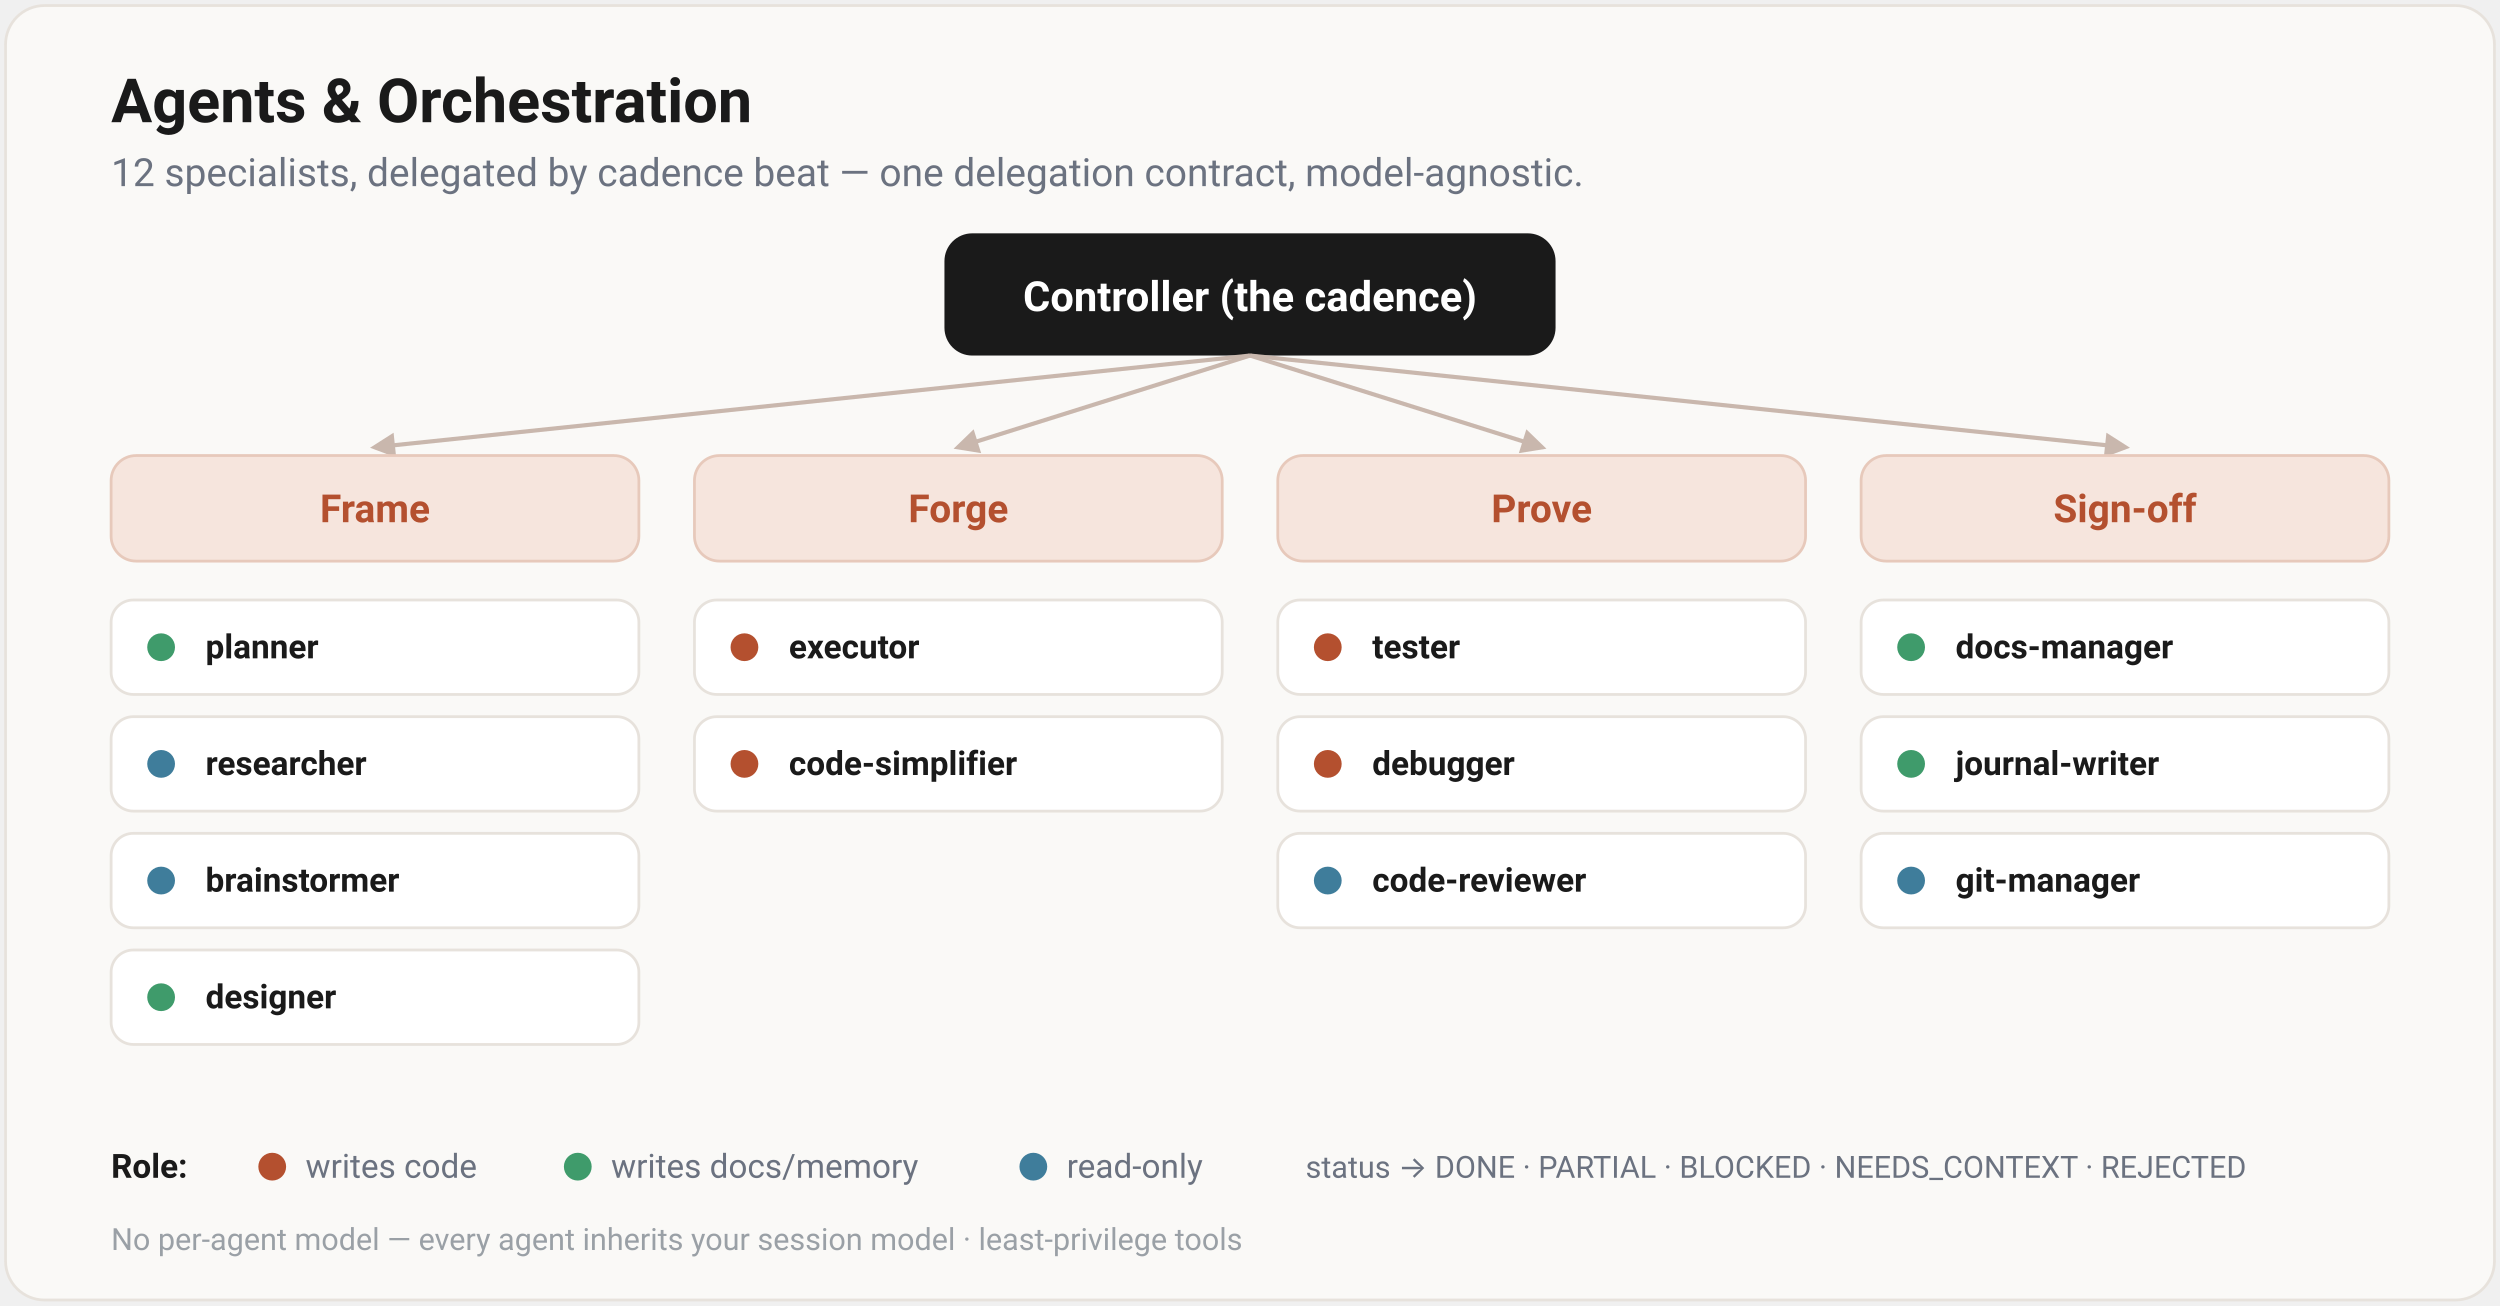
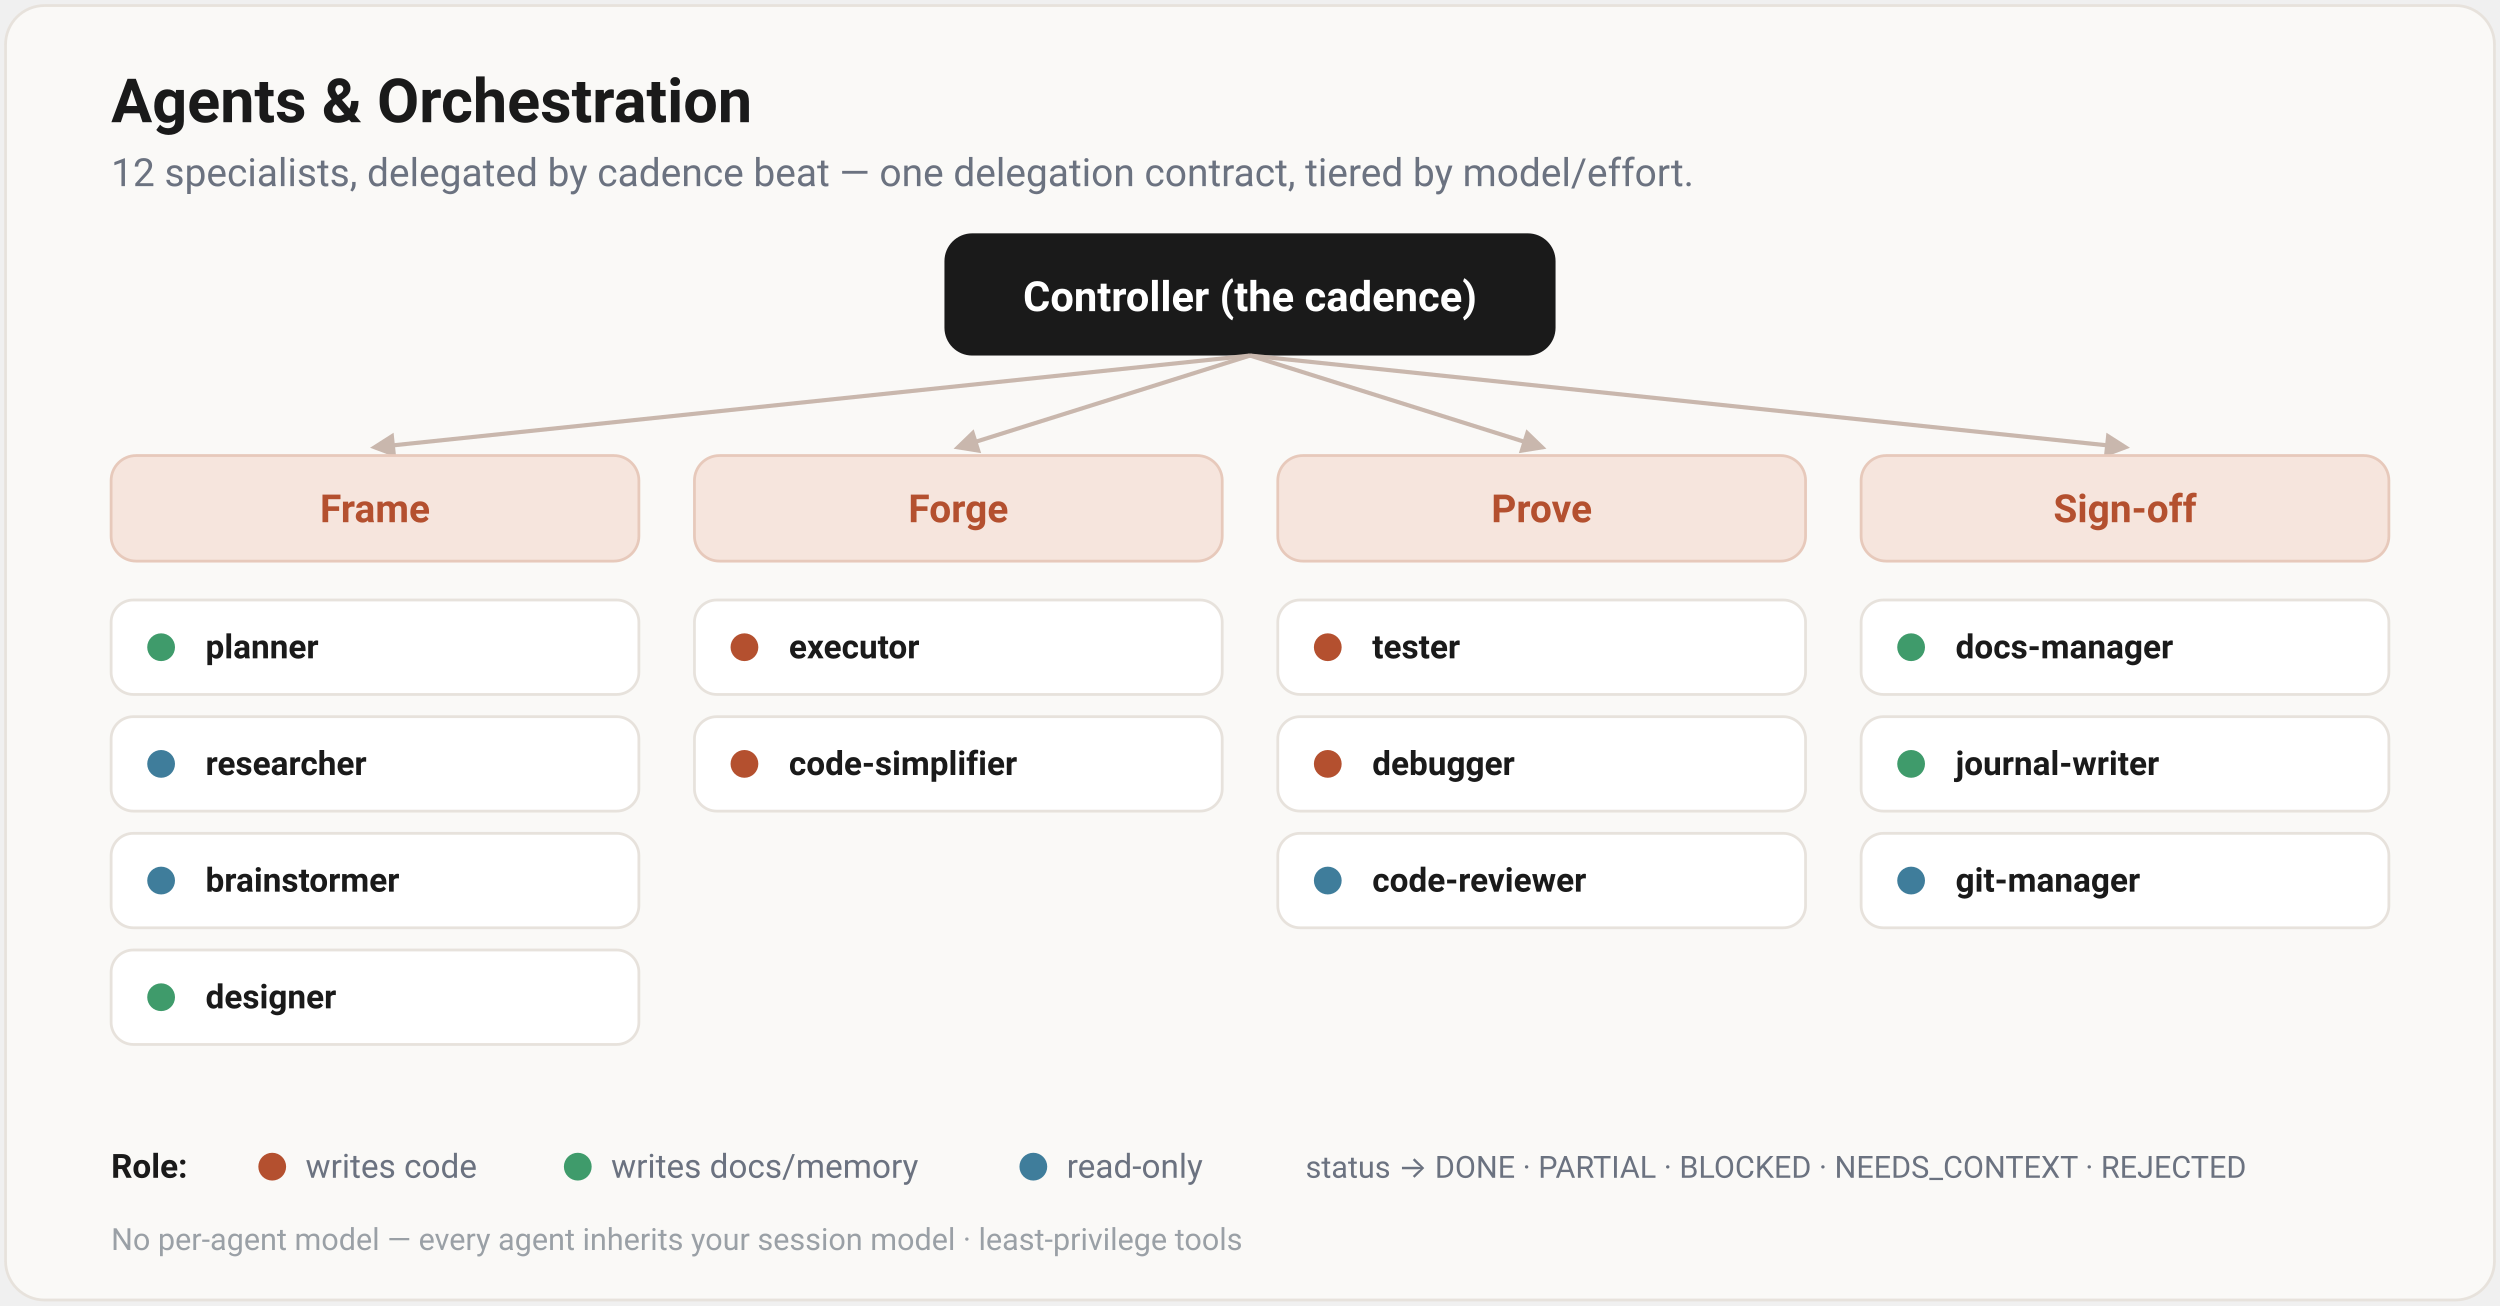
<svg xmlns="http://www.w3.org/2000/svg" viewBox="0 0 900 470" width="900" font-family="-apple-system, BlinkMacSystemFont, 'Segoe UI', Roboto, sans-serif">
  <defs>
    <marker id="arRos" viewBox="0 0 10 10" refX="8" refY="5" markerWidth="6" markerHeight="6" orient="auto-start-reverse">
      <path d="M0 0 L10 5 L0 10 z" fill="#C9B7AD" />
    </marker>
  </defs>
  <rect x="2" y="2" width="896" height="466" rx="14" fill="#FAF9F7" stroke="#E7E2DC" />
  <text x="40" y="44" font-size="22" font-weight="700" fill="#1A1A1A">Agents &amp; Orchestration</text>
-   <text x="40" y="67" font-size="14" fill="#6B7280">12 specialists, delegated by cadence beat — one delegation contract, model-agnostic.</text>
+   <text x="40" y="67" font-size="14" fill="#6B7280">12 specialists, delegated by cadence beat — one delegation contract, tiered by model/effort.</text>
  <rect x="340" y="84" width="220" height="44" rx="10" fill="#1A1A1A" />
  <text x="450" y="112" text-anchor="middle" font-size="15" font-weight="700" fill="#FFFFFF">Controller (the cadence)</text>
  <g stroke="#C9B7AD" stroke-width="1.5">
    <line x1="450" y1="128" x2="135" y2="161" marker-end="url(#arRos)" />
    <line x1="450" y1="128" x2="345" y2="161" marker-end="url(#arRos)" />
    <line x1="450" y1="128" x2="555" y2="161" marker-end="url(#arRos)" />
    <line x1="450" y1="128" x2="765" y2="161" marker-end="url(#arRos)" />
  </g>
  <g font-size="14" font-weight="700" text-anchor="middle">
    <rect x="40" y="164" width="190" height="38" rx="9" fill="#F6E5DD" stroke="#E7C9BB" />
    <text x="135" y="188" fill="#B4502F">Frame</text>
    <rect x="250" y="164" width="190" height="38" rx="9" fill="#F6E5DD" stroke="#E7C9BB" />
    <text x="345" y="188" fill="#B4502F">Forge</text>
    <rect x="460" y="164" width="190" height="38" rx="9" fill="#F6E5DD" stroke="#E7C9BB" />
    <text x="555" y="188" fill="#B4502F">Prove</text>
    <rect x="670" y="164" width="190" height="38" rx="9" fill="#F6E5DD" stroke="#E7C9BB" />
    <text x="765" y="188" fill="#B4502F">Sign-off</text>
  </g>
  <g font-size="12" font-weight="600" fill="#1A1A1A">
    <rect x="40" y="216" width="190" height="34" rx="8" fill="#FFFFFF" stroke="#E7E2DC" />
    <circle cx="58" cy="233" r="5" fill="#3F9B6B" />
    <text x="74" y="237">planner</text>
    <rect x="40" y="258" width="190" height="34" rx="8" fill="#FFFFFF" stroke="#E7E2DC" />
    <circle cx="58" cy="275" r="5" fill="#3F7D9B" />
    <text x="74" y="279">researcher</text>
    <rect x="40" y="300" width="190" height="34" rx="8" fill="#FFFFFF" stroke="#E7E2DC" />
    <circle cx="58" cy="317" r="5" fill="#3F7D9B" />
    <text x="74" y="321">brainstormer</text>
    <rect x="40" y="342" width="190" height="34" rx="8" fill="#FFFFFF" stroke="#E7E2DC" />
    <circle cx="58" cy="359" r="5" fill="#3F9B6B" />
    <text x="74" y="363">designer</text>
    <rect x="250" y="216" width="190" height="34" rx="8" fill="#FFFFFF" stroke="#E7E2DC" />
    <circle cx="268" cy="233" r="5" fill="#B4502F" />
    <text x="284" y="237">executor</text>
    <rect x="250" y="258" width="190" height="34" rx="8" fill="#FFFFFF" stroke="#E7E2DC" />
    <circle cx="268" cy="275" r="5" fill="#B4502F" />
    <text x="284" y="279">code-simplifier</text>
    <rect x="460" y="216" width="190" height="34" rx="8" fill="#FFFFFF" stroke="#E7E2DC" />
    <circle cx="478" cy="233" r="5" fill="#B4502F" />
    <text x="494" y="237">tester</text>
    <rect x="460" y="258" width="190" height="34" rx="8" fill="#FFFFFF" stroke="#E7E2DC" />
    <circle cx="478" cy="275" r="5" fill="#B4502F" />
    <text x="494" y="279">debugger</text>
    <rect x="460" y="300" width="190" height="34" rx="8" fill="#FFFFFF" stroke="#E7E2DC" />
    <circle cx="478" cy="317" r="5" fill="#3F7D9B" />
    <text x="494" y="321">code-reviewer</text>
    <rect x="670" y="216" width="190" height="34" rx="8" fill="#FFFFFF" stroke="#E7E2DC" />
    <circle cx="688" cy="233" r="5" fill="#3F9B6B" />
    <text x="704" y="237">docs-manager</text>
    <rect x="670" y="258" width="190" height="34" rx="8" fill="#FFFFFF" stroke="#E7E2DC" />
    <circle cx="688" cy="275" r="5" fill="#3F9B6B" />
    <text x="704" y="279">journal-writer</text>
    <rect x="670" y="300" width="190" height="34" rx="8" fill="#FFFFFF" stroke="#E7E2DC" />
    <circle cx="688" cy="317" r="5" fill="#3F7D9B" />
    <text x="704" y="321">git-manager</text>
  </g>
  <g font-size="12" fill="#6B7280">
    <text x="40" y="424" font-weight="700" fill="#1A1A1A">Role:</text>
    <circle cx="98" cy="420" r="5" fill="#B4502F" />
    <text x="110" y="424">writes code</text>
    <circle cx="208" cy="420" r="5" fill="#3F9B6B" />
    <text x="220" y="424">writes docs/memory</text>
    <circle cx="372" cy="420" r="5" fill="#3F7D9B" />
    <text x="384" y="424">read-only</text>
    <text x="470" y="424" font-size="11">status → DONE · PARTIAL · BLOCKED · NEEDS_CONTEXT · REJECTED</text>
  </g>
  <text x="40" y="450" font-size="11" fill="#9AA0A6">No per-agent model — every agent inherits your session model · least-privilege tools</text>
</svg>
